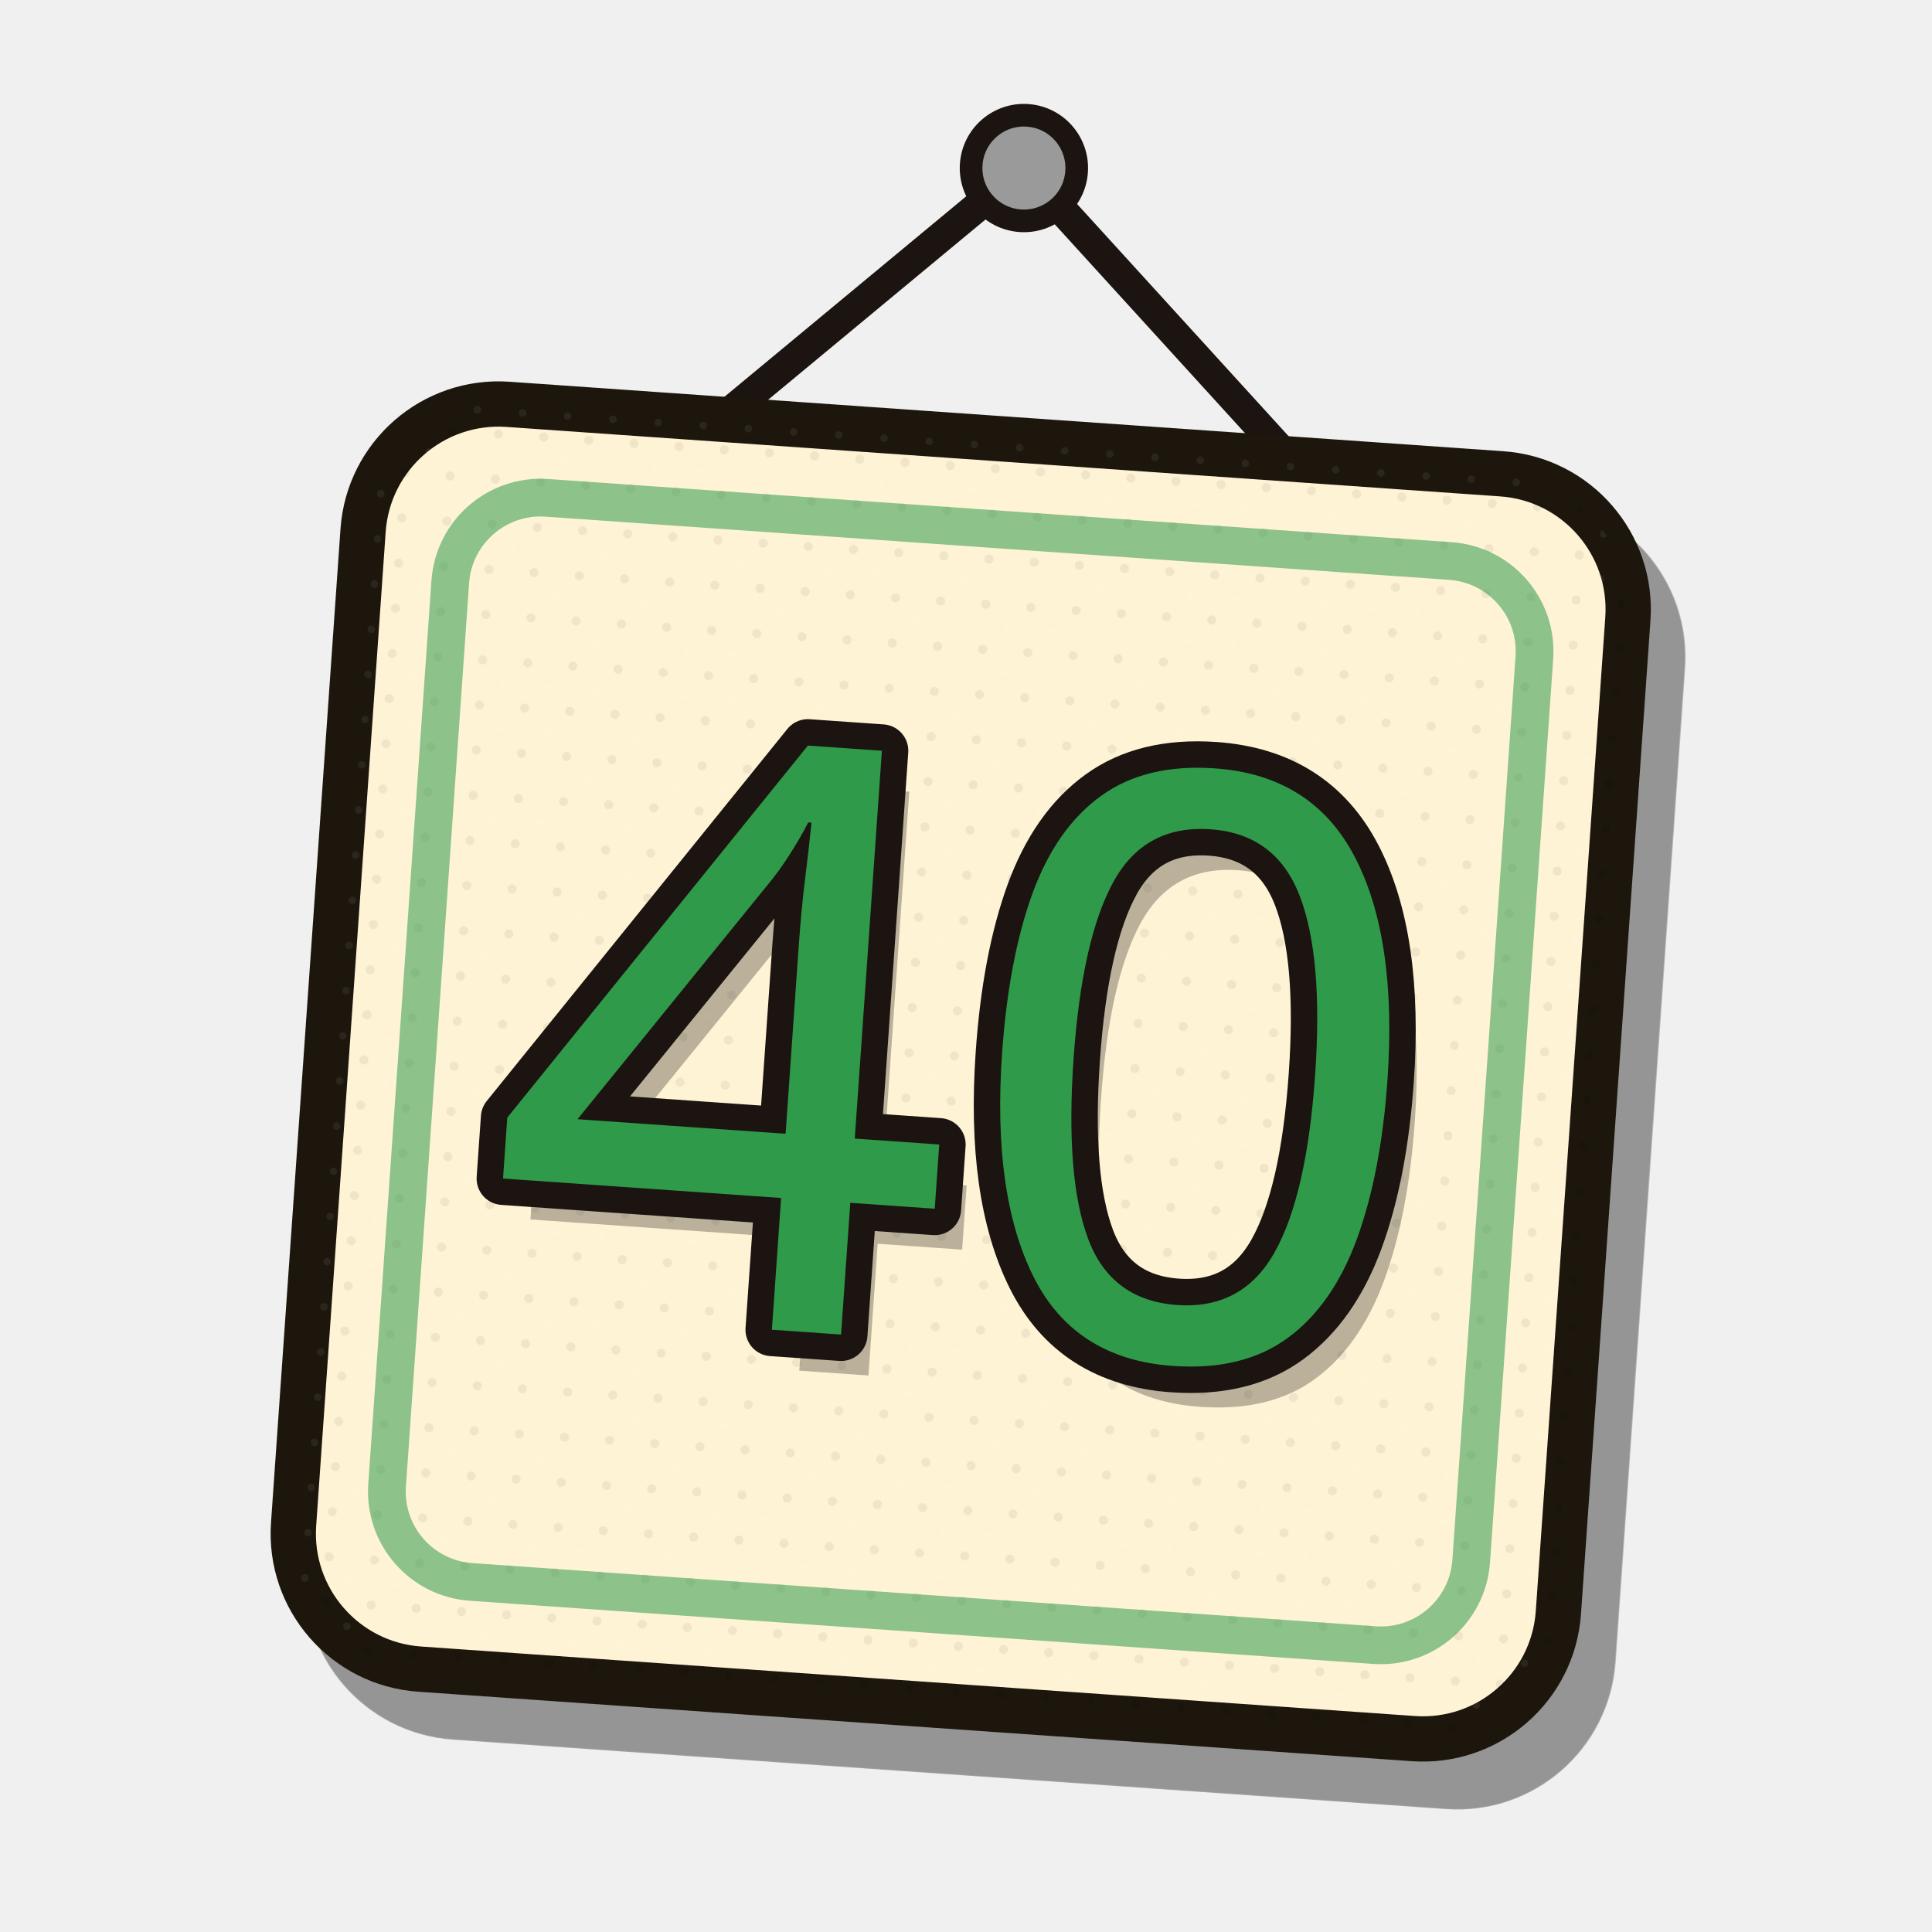
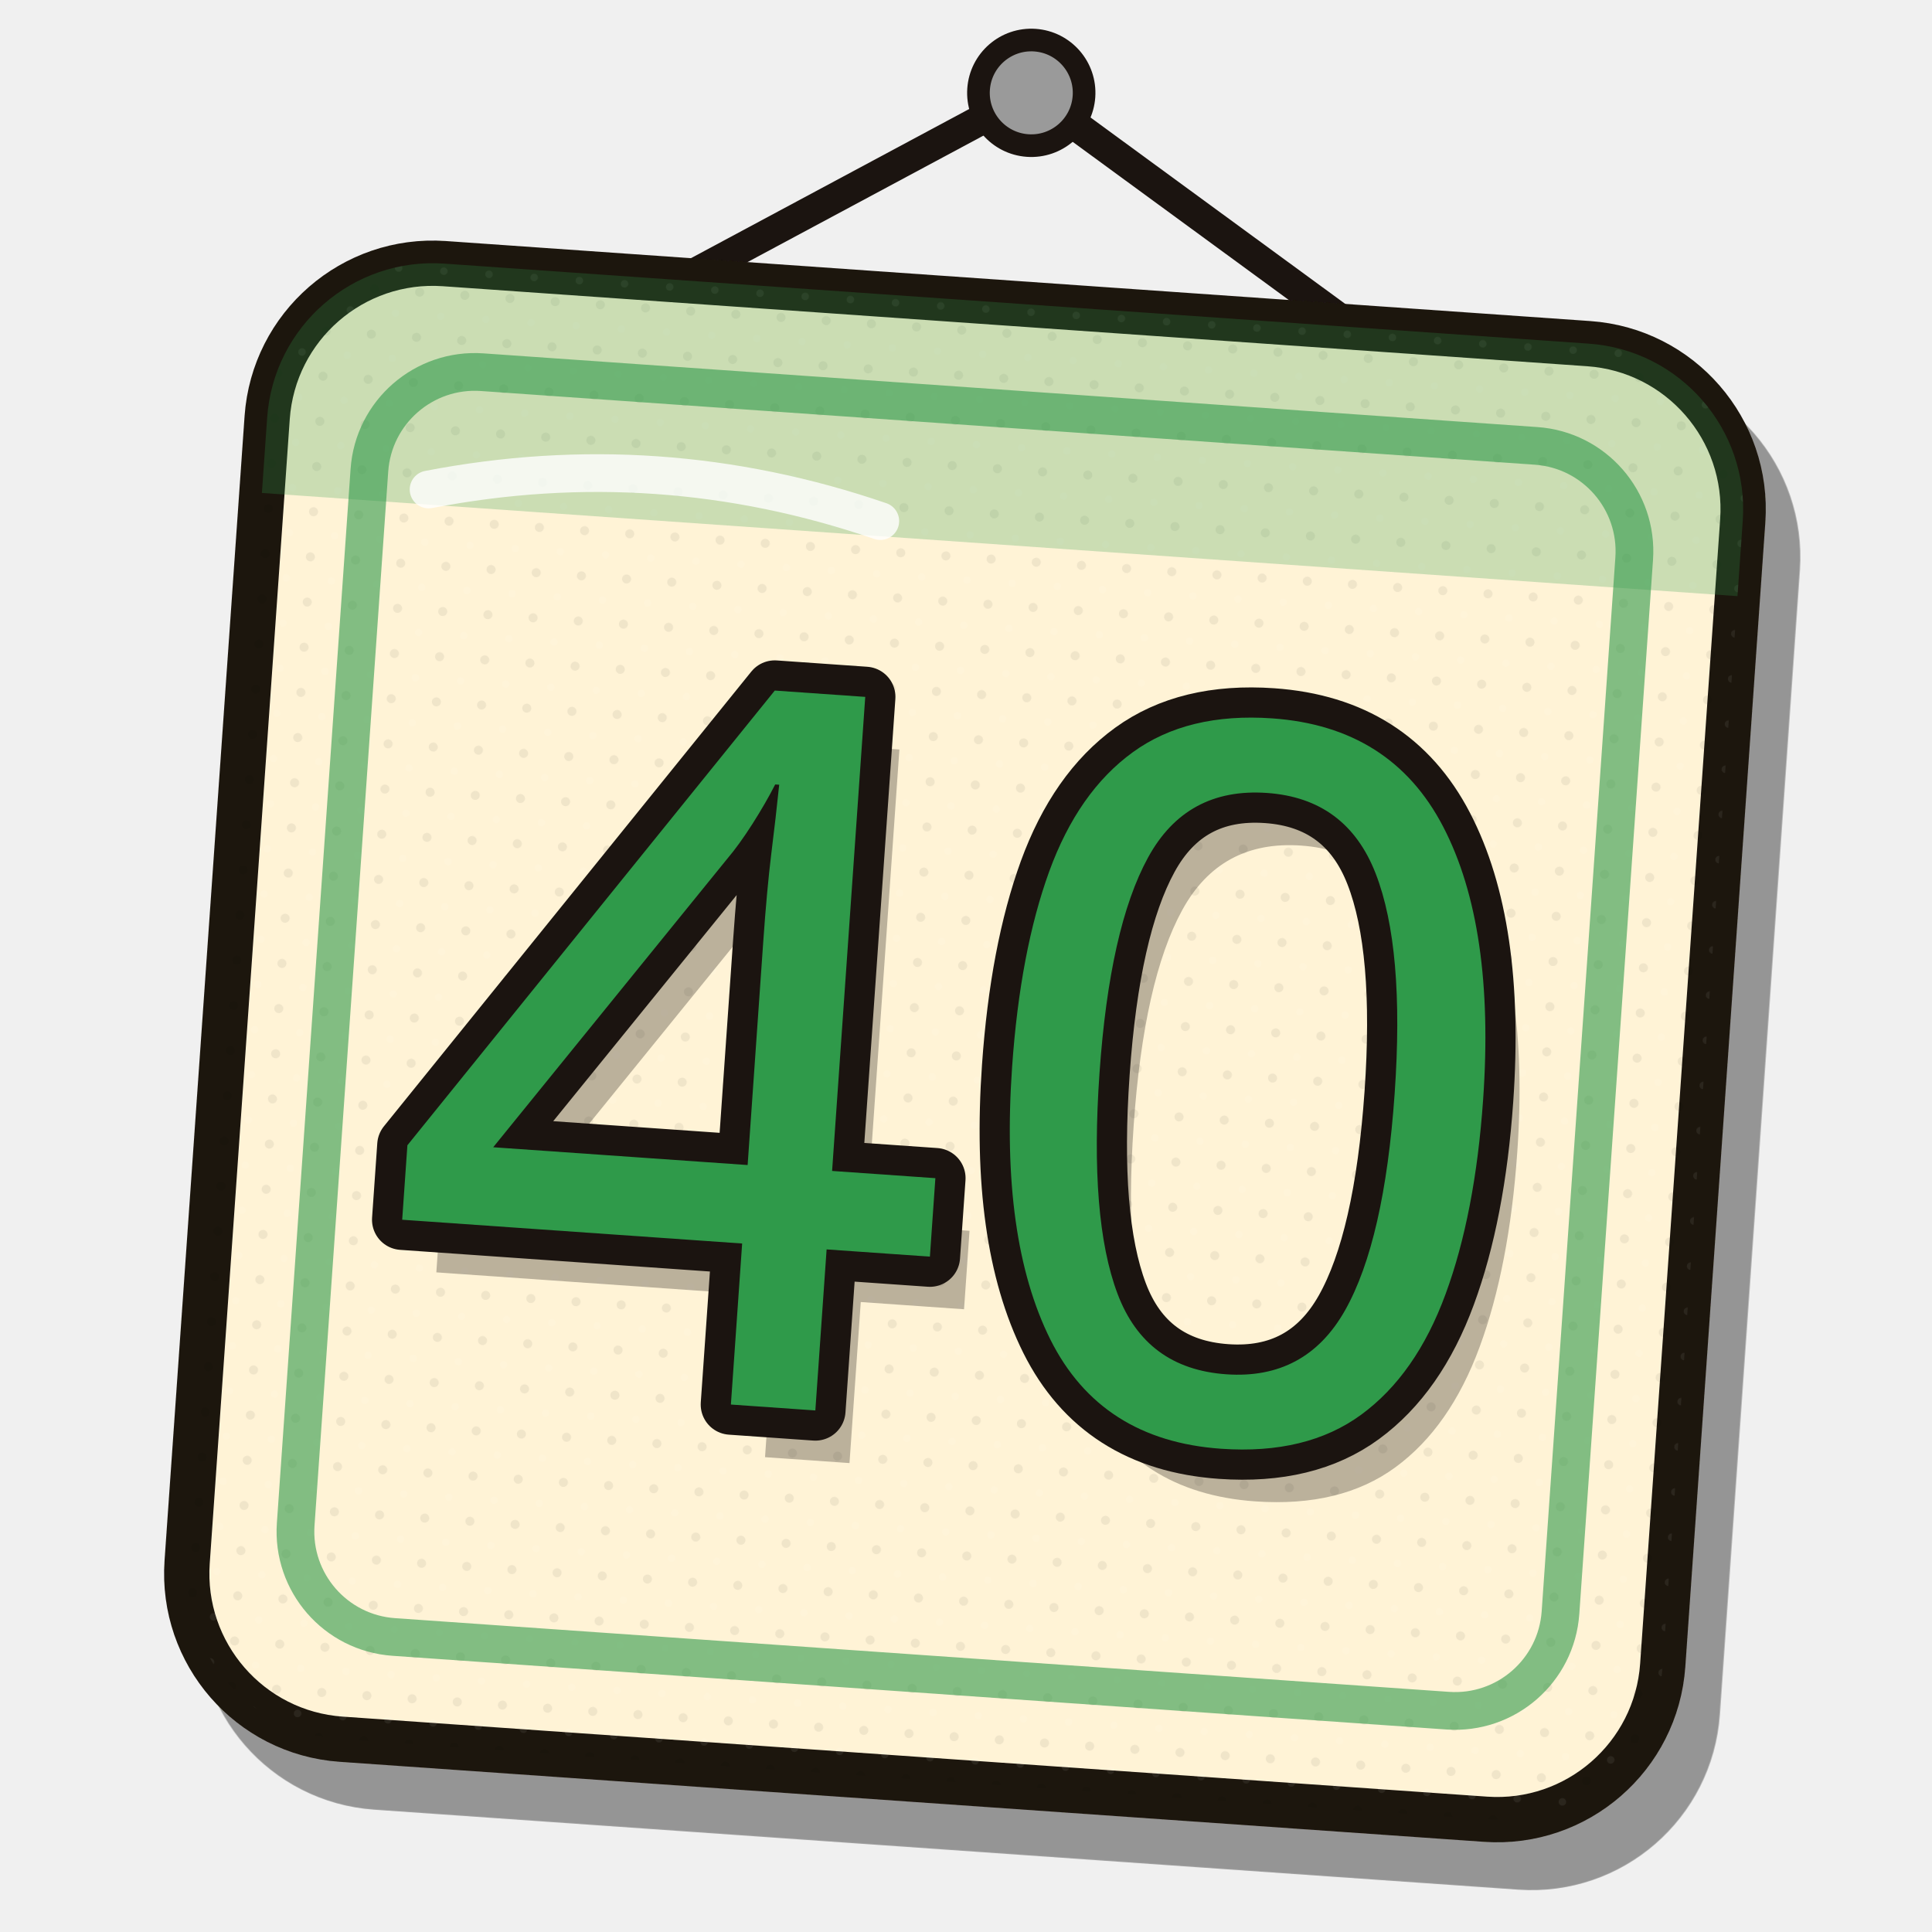
<svg xmlns="http://www.w3.org/2000/svg" width="256" height="256" viewBox="0 0 256 256">
  <style>.lg{font-family:'Luckiest Guy',sans-serif}.li{font-family:'Lilita One',sans-serif}</style>
  <defs>
    <linearGradient id="gold" x1="0" y1="0" x2="0" y2="1">
      <stop offset="0" stop-color="#fff2a8" />
      <stop offset=".45" stop-color="#ffc83a" />
      <stop offset="1" stop-color="#e08a12" />
    </linearGradient>
    <linearGradient id="goldText" x1="0" y1="0" x2="0" y2="1">
      <stop offset="0" stop-color="#fff7c2" />
      <stop offset=".5" stop-color="#ffd23f" />
      <stop offset=".51" stop-color="#ffb21e" />
      <stop offset="1" stop-color="#f47d12" />
    </linearGradient>
    <radialGradient id="ballG" cx=".38" cy=".32" r=".8">
      <stop offset="0" stop-color="#fbffb0" />
      <stop offset=".55" stop-color="#d9ef3b" />
      <stop offset="1" stop-color="#a9c21c" />
    </radialGradient>
    <pattern id="dots" width="9" height="9" patternUnits="userSpaceOnUse">
      <circle cx="4.5" cy="4.5" r="1.6" fill="#000" opacity=".16" />
    </pattern>
    <pattern id="dotsL" width="9" height="9" patternUnits="userSpaceOnUse">
      <circle cx="4.5" cy="4.5" r="1.6" fill="#fff" opacity=".18" />
    </pattern>
    <pattern id="grain" width="6" height="6" patternUnits="userSpaceOnUse">
      <circle cx="1" cy="2" r=".6" fill="#000" opacity=".06" />
      <circle cx="4" cy="5" r=".5" fill="#fff" opacity=".07" />
    </pattern>
    <filter id="comic" x="-20%" y="-20%" width="150%" height="150%">
      <feOffset dx="5" dy="6" in="SourceAlpha" result="o" />
      <feFlood flood-color="#000" flood-opacity=".38" />
      <feComposite in2="o" operator="in" result="s" />
      <feMerge>
        <feMergeNode in="s" />
        <feMergeNode in="SourceGraphic" />
      </feMerge>
    </filter>
  </defs>
-   <g transform="rotate(4 128 132)">
-     <path d="M128,22 L84,64 M128,22 L172,64" stroke="#1b1410" stroke-width="4" />
-     <circle cx="128" cy="22" r="7" fill="#9a9a9a" stroke="#1b1410" stroke-width="3" stroke-linejoin="round" stroke-linecap="round" />
+   <g transform="rotate(4 128 136)">
+     <path d="M128,12 L74,46 M128,12 L182,46" stroke="#1b1410" stroke-width="4" />
+     <circle cx="128" cy="12" r="7" fill="#9a9a9a" stroke="#1b1410" stroke-width="3" stroke-linejoin="round" stroke-linecap="round" />
    <g filter="url(#comic)">
-       <rect x="44" y="58" width="168" height="168" rx="18" fill="#fff3d6" stroke="#1b1410" stroke-width="6" stroke-linejoin="round" stroke-linecap="round" />
+       <rect x="30" y="40" width="196" height="196" rx="22" fill="#fff3d6" stroke="#1b1410" stroke-width="6" stroke-linejoin="round" stroke-linecap="round" />
    </g>
-     <rect x="44" y="58" width="168" height="168" rx="18" fill="url(#grain)" />
-     <rect x="56" y="70" width="144" height="144" rx="12" fill="none" stroke="#2f9a4a" stroke-width="5" opacity=".55" />
-     <text x="132" y="183.04" text-anchor="middle" class="lg" font-size="108" fill="#1b1410" opacity=".3">40</text>
-     <text x="128" y="177.88" text-anchor="middle" class="lg" font-size="108" fill="#2f9a4a" stroke="#1b1410" stroke-width="7" stroke-linejoin="round" paint-order="stroke">40</text>
+     <rect x="30" y="40" width="196" height="196" rx="22" fill="url(#grain)" />
+     <path d="M30,62 a22,22 0 0 1 22,-22 h152 a22,22 0 0 1 22,22 v10 h-196Z" fill="#2f9a4a" opacity=".25" />
+     <rect x="44" y="54" width="168" height="168" rx="14" fill="none" stroke="#2f9a4a" stroke-width="5" opacity=".6" />
+     <text x="133" y="194.8" text-anchor="middle" class="lg" font-size="132" fill="#1b1410" opacity=".3">40</text>
+     <text x="128" y="188.16" text-anchor="middle" class="lg" font-size="132" fill="#2f9a4a" stroke="#1b1410" stroke-width="8" stroke-linejoin="round" paint-order="stroke">40</text>
+     <path d="M52,70 q30,-8 60,0" stroke="#fff" stroke-width="5" stroke-linecap="round" opacity=".8" fill="none" />
  </g>
</svg>
